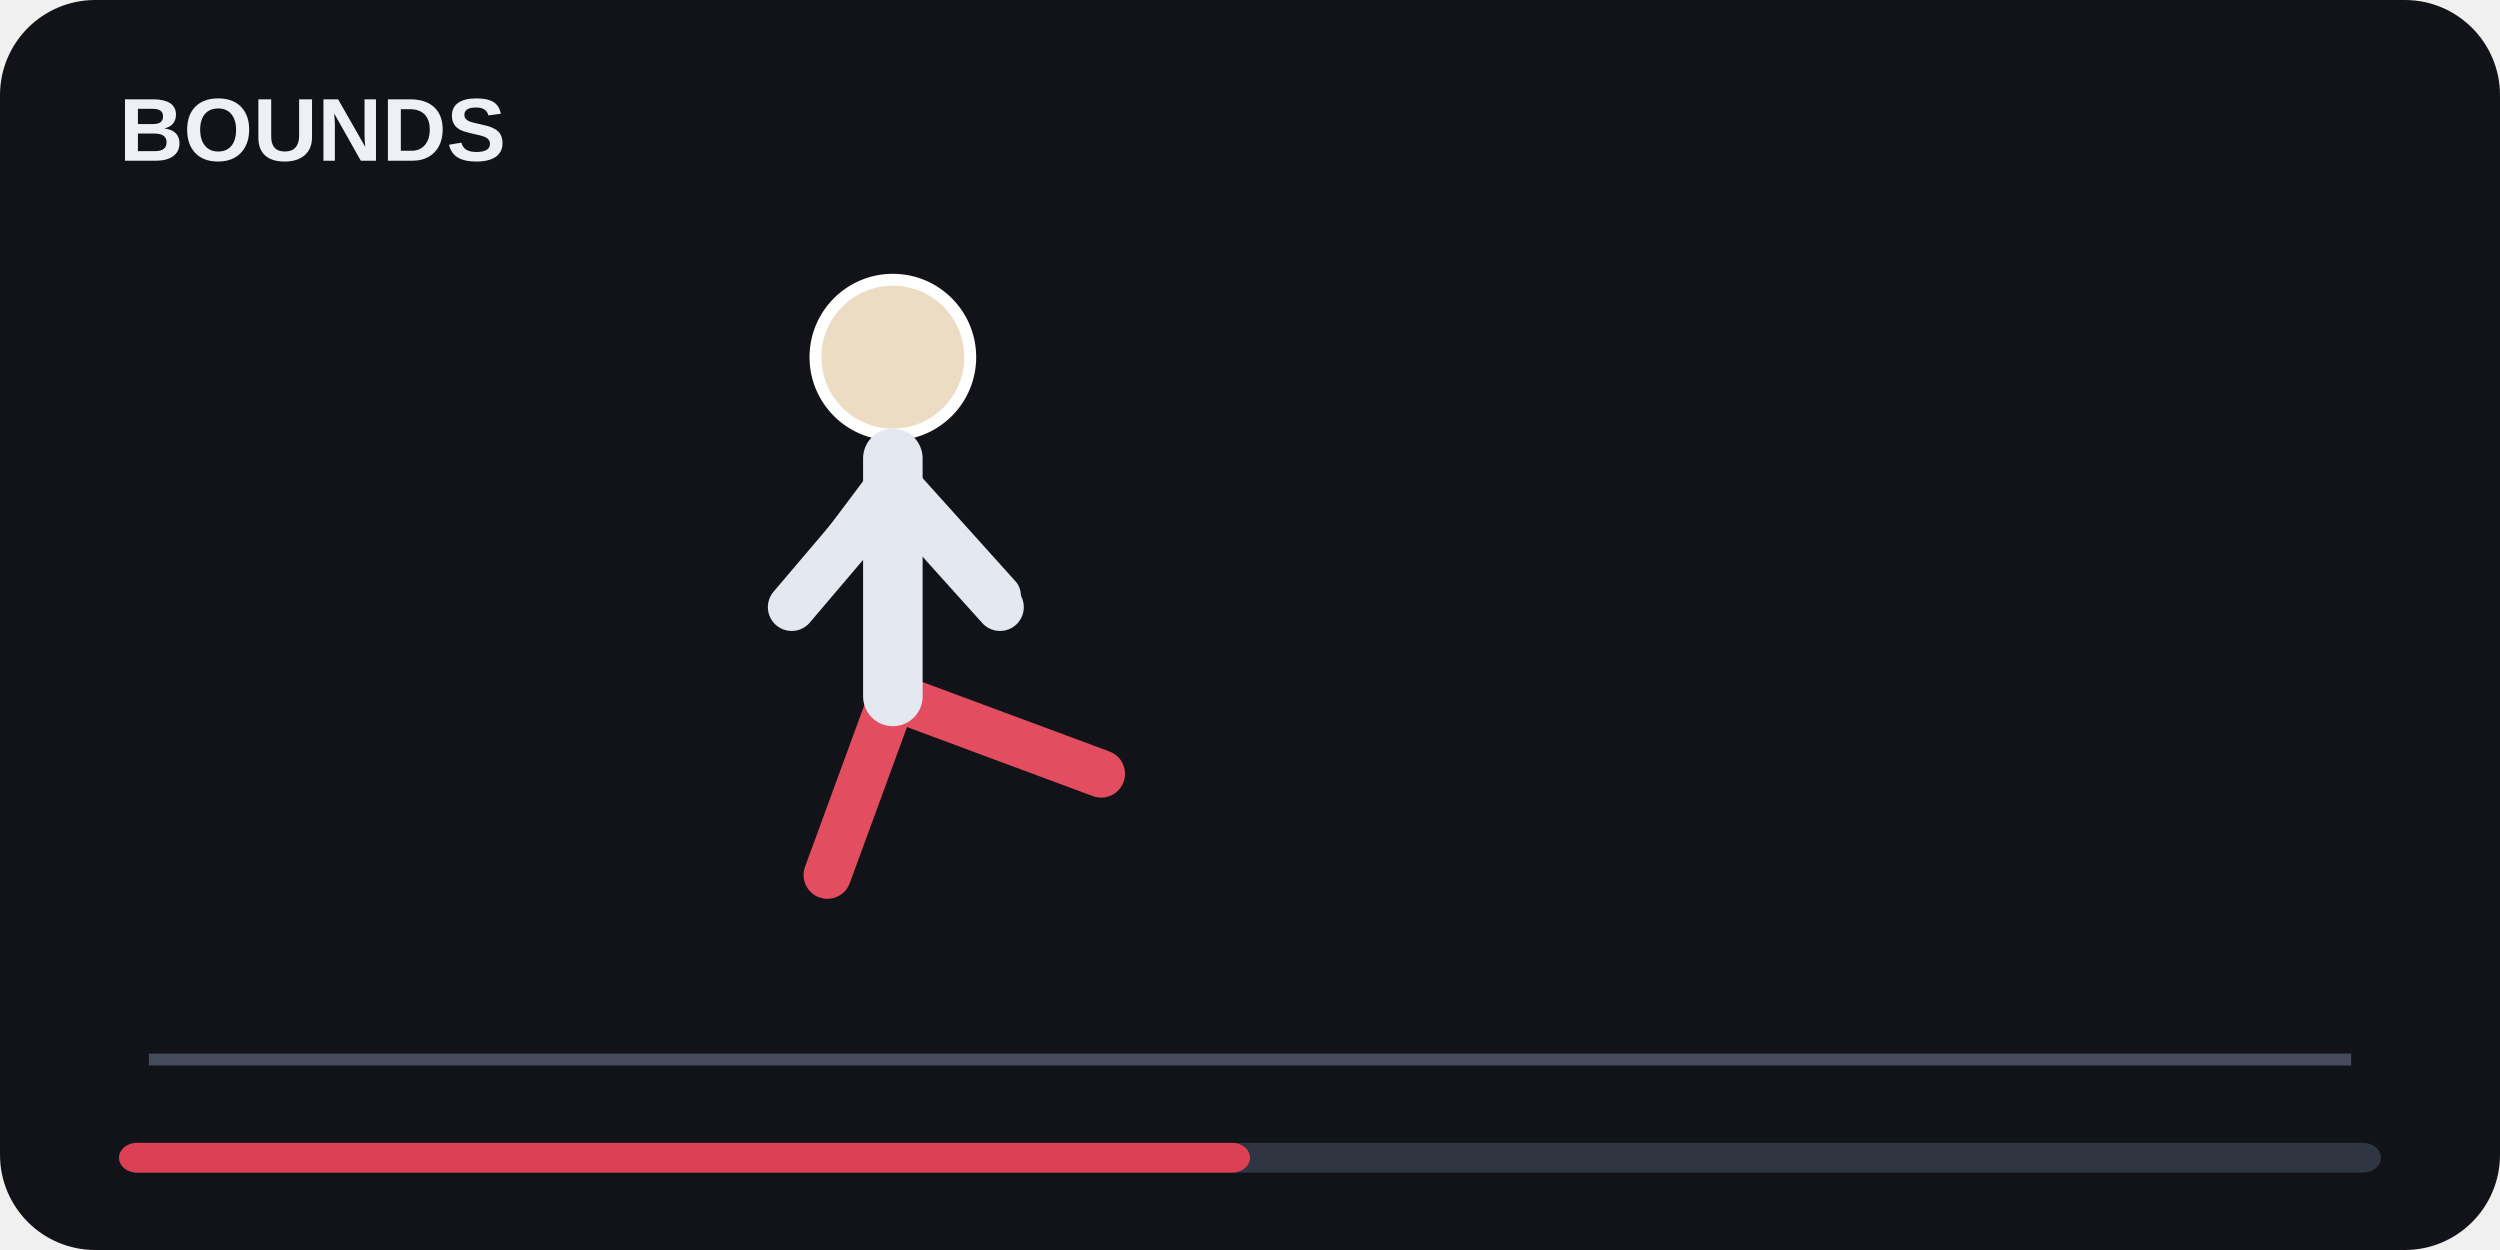
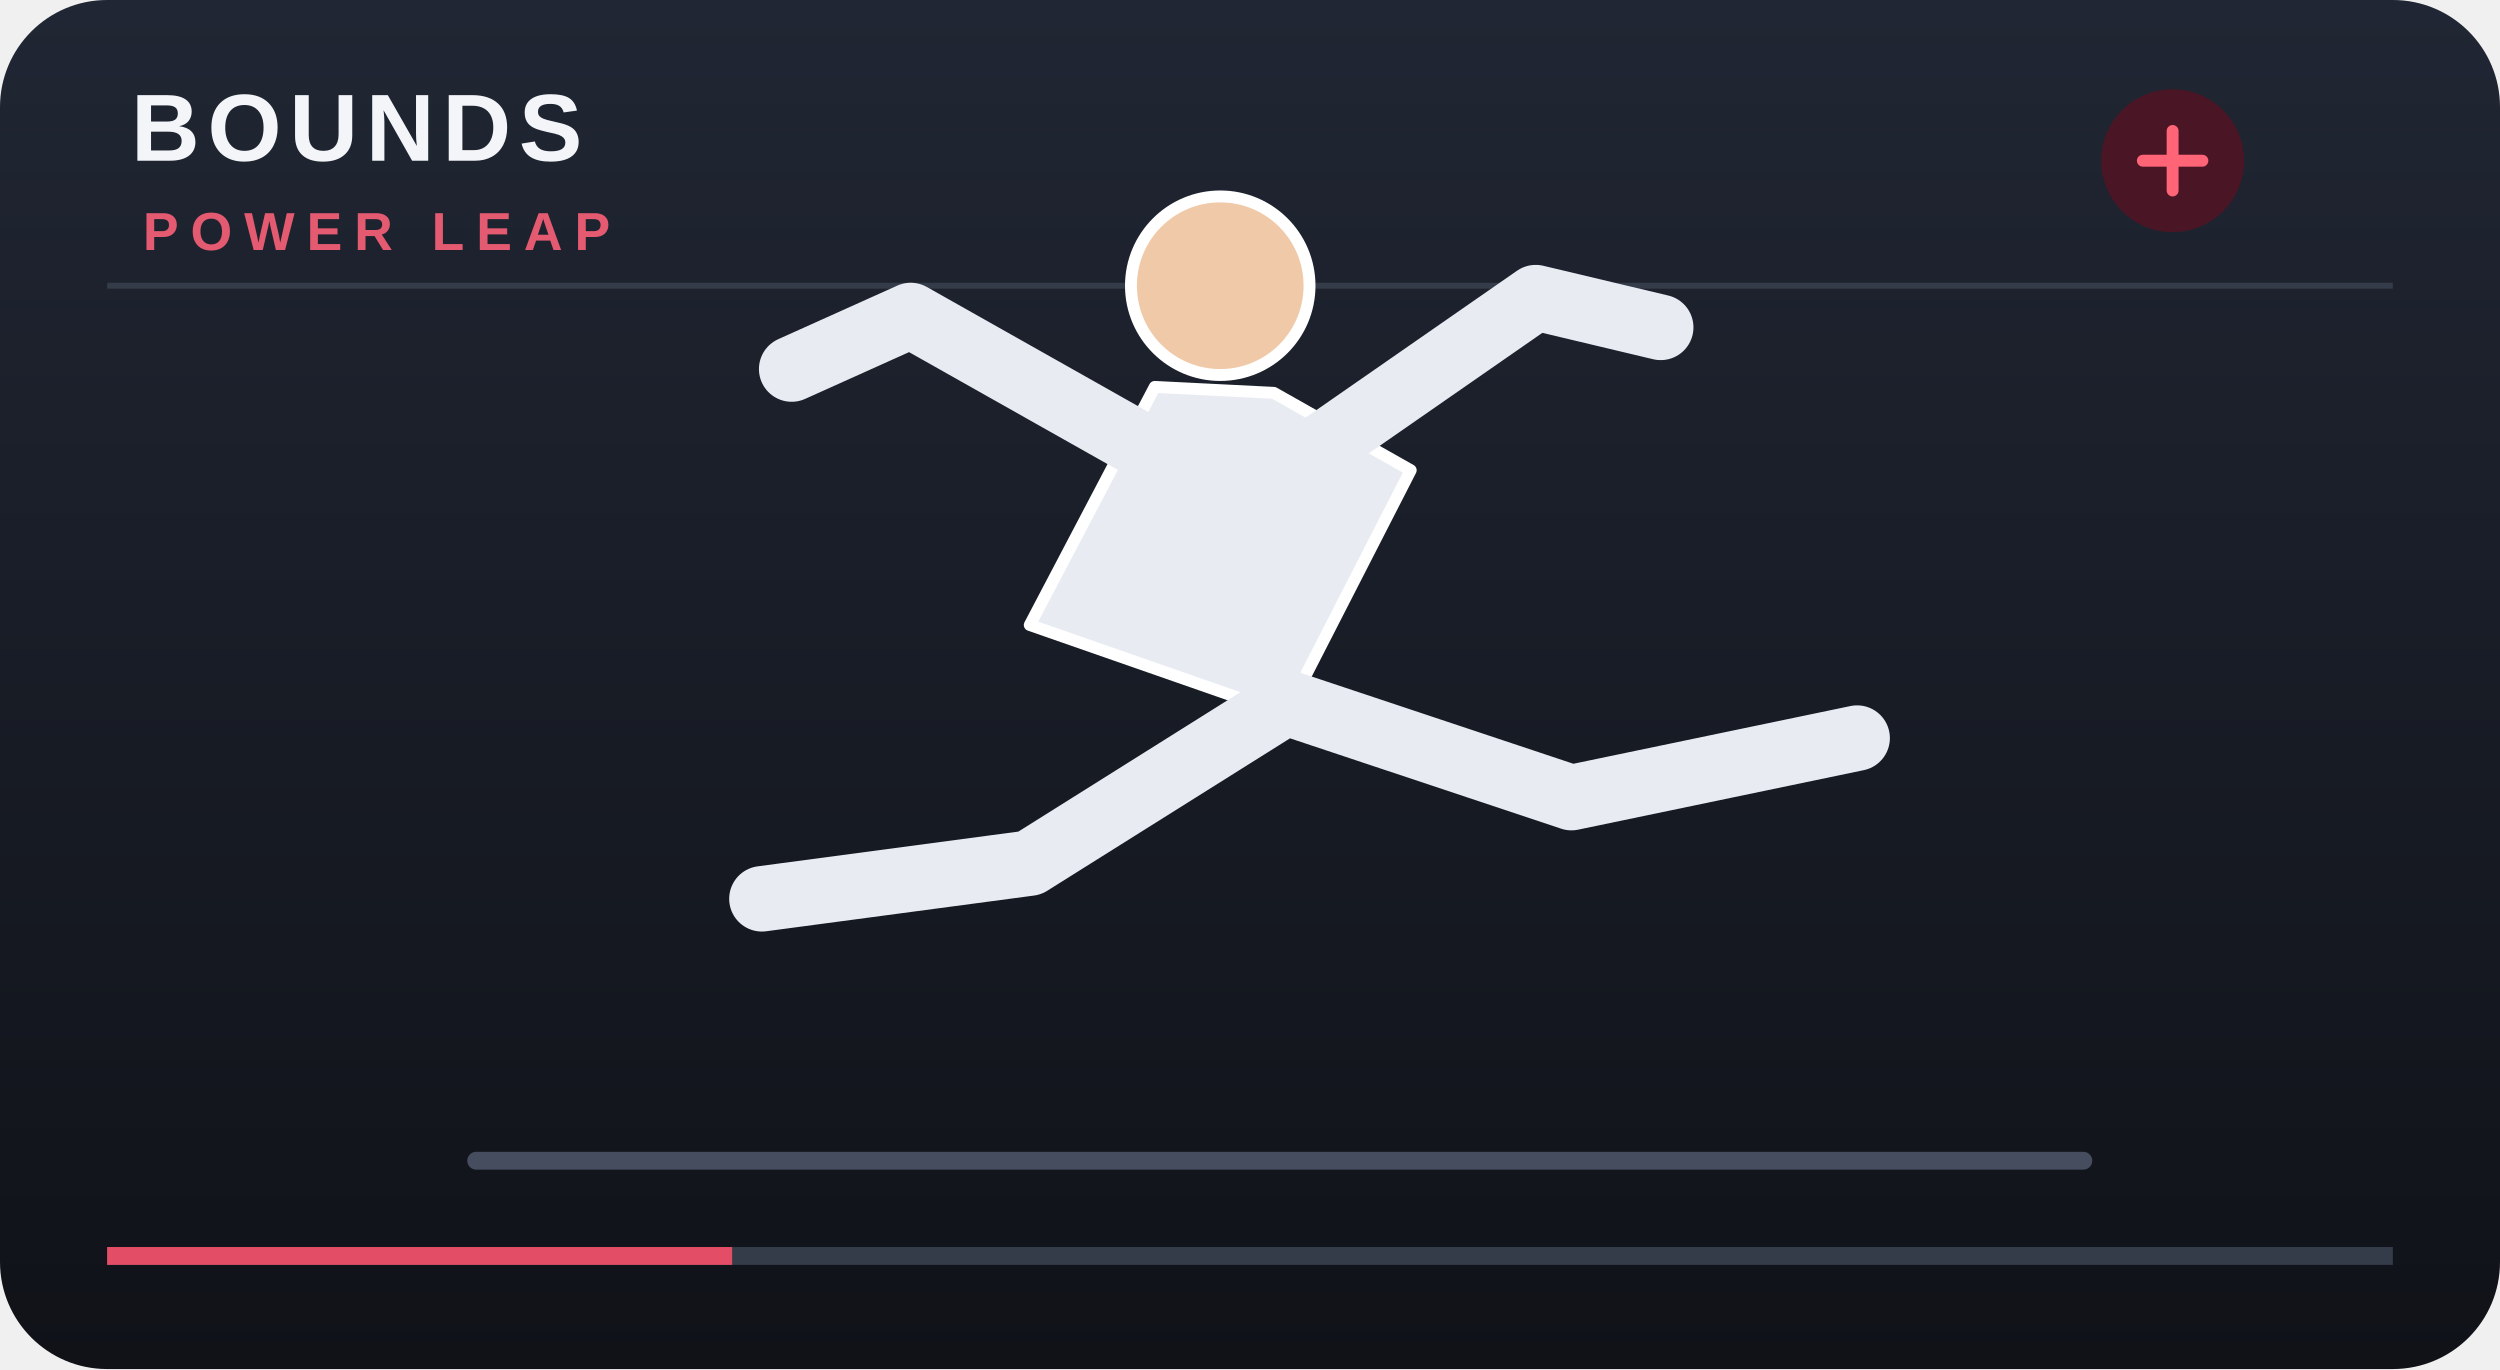
- <svg xmlns="http://www.w3.org/2000/svg" viewBox="0 0 420 210">
-   <rect width="420" height="210" rx="16" fill="#121318" />
-   <text x="20" y="27" fill="#eef0f5" font-family="Arial" font-size="15" font-weight="bold">BOUNDS</text>
-   <path d="M25 178 H395" stroke="#454b5b" stroke-width="2" />
-   <g transform="translate(115 22)">
-     <g stroke="#e4e8f0" stroke-width="8" stroke-linecap="round" stroke-linejoin="round" fill="none">
-       <path d="M35 55 L35 95" />
-       <path d="M35 60 L18 80 M35 60 L53 80" />
-       <path d="M18 80 L35 55 L53 80 M35 55 L35 95 M35 95 L15 125 M35 95 L62 125" stroke="none" />
-     </g>
-     <g stroke="#e4e8f0" stroke-width="7" stroke-linecap="round" fill="none">
-       <path d="M35 58 L20 78 M35 58 L53 78" />
-     </g>
-     <g stroke="#e34d60" stroke-width="8" stroke-linecap="round" fill="none">
-       <path d="M35 95 L24 125">
-         <animateTransform attributeName="transform" type="translate" values="0 0;0 0;0 0" dur="1s" repeatCount="indefinite" />
-       </path>
-       <path d="M35 95 L70 108">
-         <animateTransform attributeName="transform" type="rotate" values="0 35 95;18 35 95;0 35 95" dur="1.2s" repeatCount="indefinite" />
-       </path>
-     </g>
-     <circle cx="35" cy="38" r="13" fill="#ebdcc3" stroke="#fff" stroke-width="2" />
-     <path d="M35 55 L35 95" stroke="#e4e8f0" stroke-width="10" stroke-linecap="round">
-       <animateTransform attributeName="transform" type="translate" values="0 0;0 -12;0 0" dur="1.2s" repeatCount="indefinite" />
-     </path>
+ <svg xmlns="http://www.w3.org/2000/svg" viewBox="0 0 420 230">
+   <defs>
+     <linearGradient id="bg" x2="0" y2="1">
+       <stop stop-color="#202633" />
+       <stop offset="1" stop-color="#101218" />
+     </linearGradient>
+     <linearGradient id="red">
+       <stop stop-color="#ff687b" />
+       <stop offset="1" stop-color="#b51f3b" />
+     </linearGradient>
+   </defs>
+   <style>.label{font:700 16px Arial;letter-spacing:1.3px;fill:#f4f5f8}.sub{font:600 9px Arial;letter-spacing:2px;fill:#e45a70}.floor{stroke:#454d5e;stroke-width:3;fill:none;stroke-linecap:round}.equipment{stroke:#697386;stroke-width:7;fill:none;stroke-linecap:round;stroke-linejoin:round}.body{fill:#e8ebf2;stroke:#fff;stroke-width:2;stroke-linejoin:round}.skin{fill:#f0c9a8;stroke:#fff;stroke-width:2}.limb{fill:none;stroke:#e8ebf2;stroke-width:11;stroke-linecap:round;stroke-linejoin:round}.bodyline{fill:none;stroke:#e8ebf2;stroke-width:16;stroke-linecap:round;stroke-linejoin:round}.athlete{transform-origin:210px 115px;animation:move 2.4s ease-in-out infinite}@keyframes move{0%,100%{translate:0 0}50%{translate:0 -3px}}.motion{fill:none;stroke:url(#red);stroke-width:4;stroke-linecap:round;stroke-dasharray:7 7;animation:flow 1.5s linear infinite}@keyframes flow{to{stroke-dashoffset:-28}}</style>
+   <rect width="420" height="230" rx="18" fill="url(#bg)" />
+   <path d="M18 48H402" stroke="#343b49" />
+   <text x="22" y="27" class="label">BOUNDS</text>
+   <text x="24" y="42" class="sub">POWER LEAP</text>
+   <circle cx="365" cy="27" r="12" fill="#4a1524" />
+   <path d="M360 27h10m-5-5v10" stroke="#ff6577" stroke-width="2" stroke-linecap="round" />
+   <g class="athlete">
+     <circle cx="205" cy="48" r="15" class="skin" />
+     <path d="M194 65L173 105L216 120L237 79L214 66Z" class="body" />
+     <path d="M192 75L153 53L133 62M222 75L258 50L279 55M216 118L264 134L312 124M216 118L173 145L128 151" class="limb" />
  </g>
-   <rect x="20" y="192" width="380" height="5" rx="3" fill="#303542" />
-   <rect x="20" y="192" width="190" height="5" rx="3" fill="#dc4055">
-     <animate attributeName="width" values="5;380;5" dur="1.5s" repeatCount="indefinite" />
-   </rect>
+   <path d="M80 195H350" class="floor" />
+   <path d="M18 211H402" stroke="#343b49" stroke-width="3" />
+   <path d="M18 211H123" stroke="#e34d65" stroke-width="3" />
</svg>
